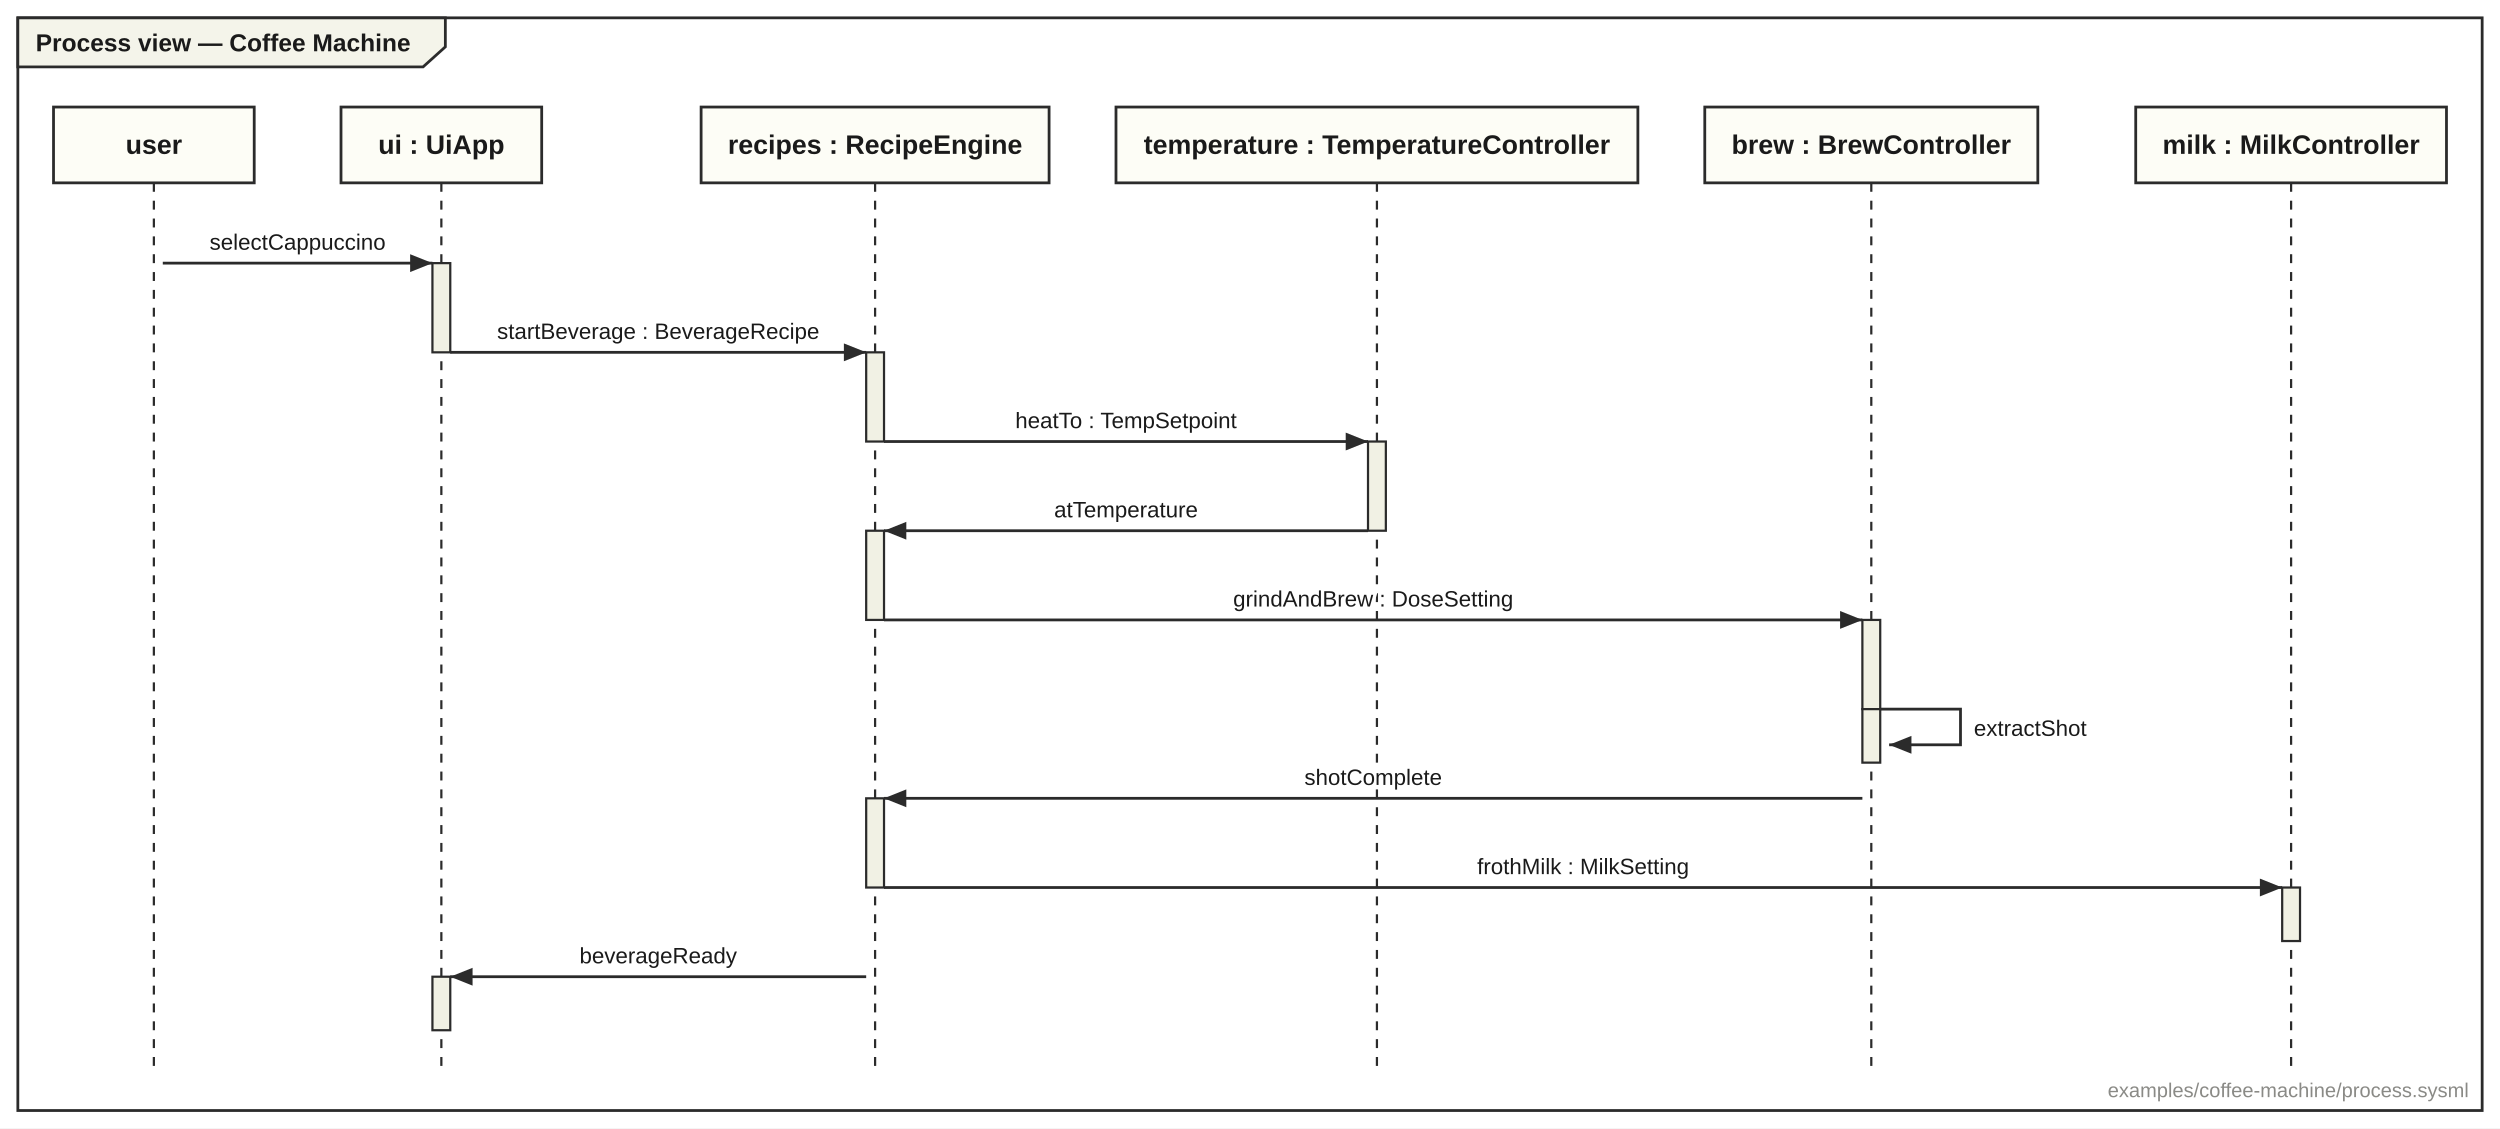
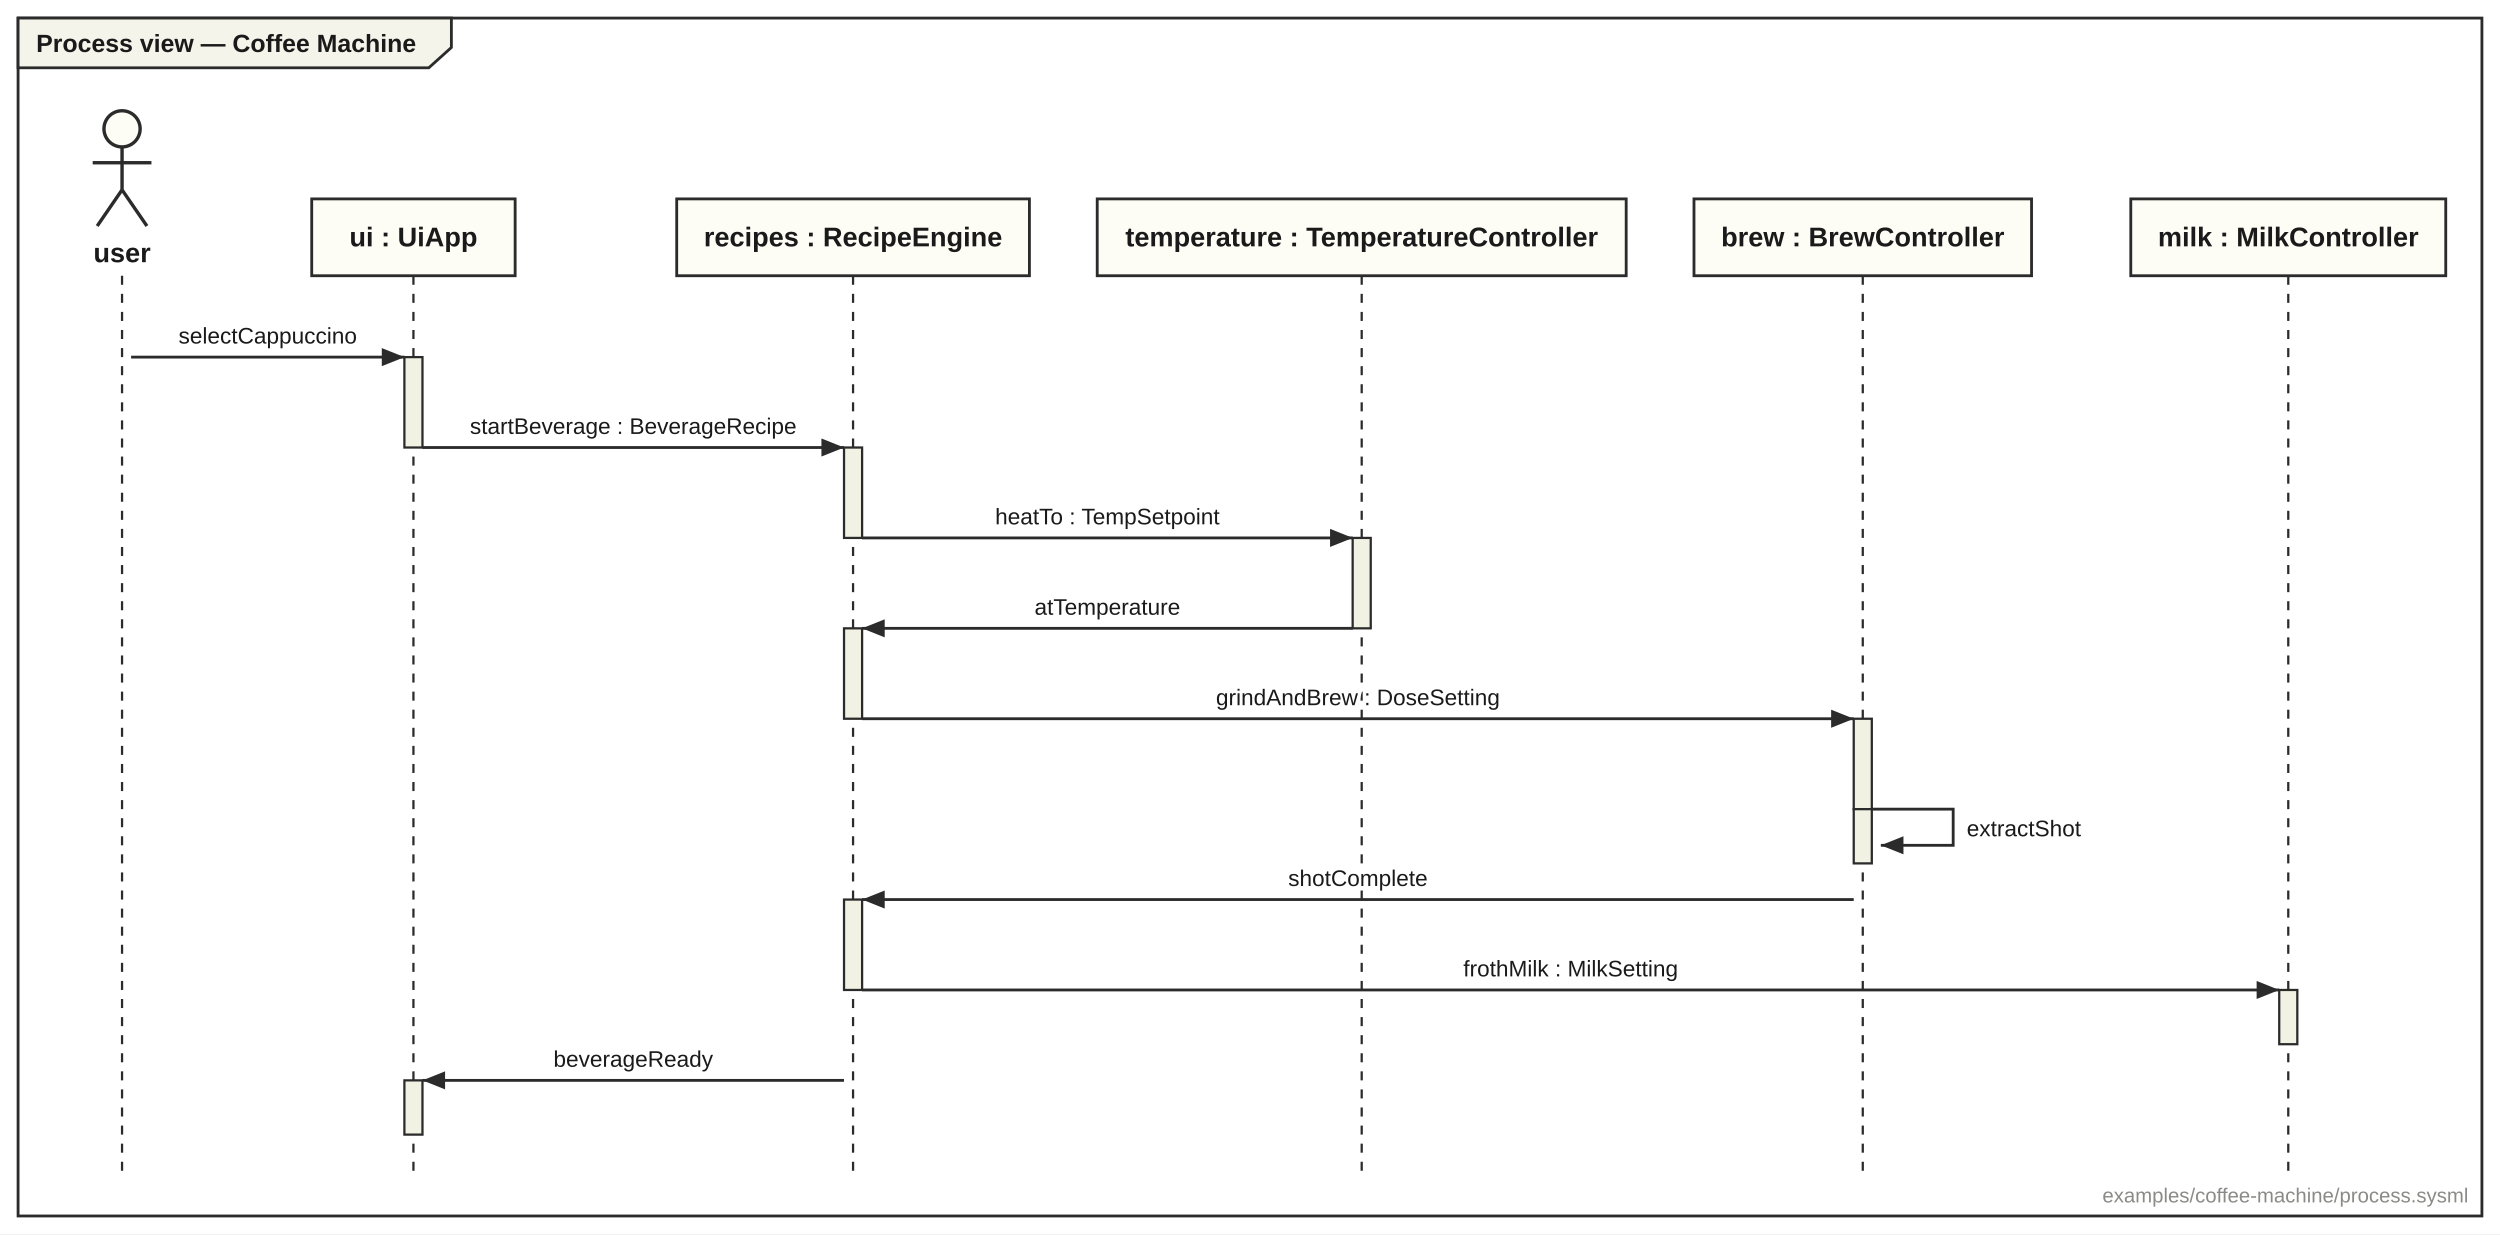
- <svg xmlns="http://www.w3.org/2000/svg" width="1121.102" height="506" viewBox="0 0 1121.102 506" font-family="Arial, Helvetica, Segoe UI, sans-serif">
+ <svg xmlns="http://www.w3.org/2000/svg" width="1106.102" height="546" viewBox="0 0 1106.102 546" font-family="Arial, Helvetica, Segoe UI, sans-serif">
  <defs>
    <marker id="msgArrow" markerWidth="12" markerHeight="10" refX="10" refY="4" orient="auto" markerUnits="userSpaceOnUse">
      <path d="M0,0 L10,4 L0,8 z" fill="#2b2b2b" />
    </marker>
  </defs>
-   <rect x="0" y="0" width="1121.102" height="506" fill="white" />
-   <rect x="8" y="8" width="1105.102" height="490" fill="none" stroke="#2b2b2b" stroke-width="1.25" />
+   <rect x="0" y="0" width="1106.102" height="546" fill="white" />
+   <rect x="8" y="8" width="1090.102" height="530" fill="none" stroke="#2b2b2b" stroke-width="1.25" />
  <path d="M8,8 L8,30 L189.713,30 L199.713,21 L199.713,8 Z" fill="#f4f4ea" stroke="#2b2b2b" stroke-width="1.25" />
  <text x="16" y="23" font-size="11" font-weight="600" fill="#1a1a1a">Process view — Coffee Machine</text>
-   <text x="1107.102" y="492" text-anchor="end" font-size="9" fill="#8a8a86">examples/coffee-machine/process.sysml</text>
+   <text x="1092.102" y="532" text-anchor="end" font-size="9" fill="#8a8a86">examples/coffee-machine/process.sysml</text>
  <g>
-     <rect x="24" y="48" width="90" height="34" fill="#fdfdf6" stroke="#2b2b2b" stroke-width="1.25" />
-     <text x="69" y="69" text-anchor="middle" font-size="12" font-weight="600" fill="#1a1a1a">user</text>
-     <line x1="69" y1="82" x2="69" y2="478" stroke="#2b2b2b" stroke-width="1" stroke-dasharray="4 4" />
+     <g stroke="#2b2b2b" stroke-width="1.5" fill="none">
+       <circle cx="54" cy="57" r="8" fill="#fdfdf6" />
+       <line x1="54" y1="65" x2="54" y2="84" />
+       <line x1="41" y1="72" x2="67" y2="72" />
+       <line x1="54" y1="84" x2="43" y2="100" />
+       <line x1="54" y1="84" x2="65" y2="100" />
+     </g>
+     <text x="54" y="116" text-anchor="middle" font-size="12" font-weight="600" fill="#1a1a1a">user</text>
+     <line x1="54" y1="122" x2="54" y2="518" stroke="#2b2b2b" stroke-width="1" stroke-dasharray="4 4" />
  </g>
  <g>
-     <rect x="152.92" y="48" width="90" height="34" fill="#fdfdf6" stroke="#2b2b2b" stroke-width="1.25" />
-     <text x="197.92" y="69" text-anchor="middle" font-size="12" font-weight="600" fill="#1a1a1a">ui : UiApp</text>
-     <line x1="197.92" y1="82" x2="197.92" y2="478" stroke="#2b2b2b" stroke-width="1" stroke-dasharray="4 4" />
+     <rect x="137.92" y="88" width="90" height="34" fill="#fdfdf6" stroke="#2b2b2b" stroke-width="1.25" />
+     <text x="182.92" y="109" text-anchor="middle" font-size="12" font-weight="600" fill="#1a1a1a">ui : UiApp</text>
+     <line x1="182.92" y1="122" x2="182.92" y2="518" stroke="#2b2b2b" stroke-width="1" stroke-dasharray="4 4" />
  </g>
  <g>
-     <rect x="314.406" y="48" width="156.048" height="34" fill="#fdfdf6" stroke="#2b2b2b" stroke-width="1.25" />
-     <text x="392.43" y="69" text-anchor="middle" font-size="12" font-weight="600" fill="#1a1a1a">recipes : RecipeEngine</text>
-     <line x1="392.43" y1="82" x2="392.43" y2="478" stroke="#2b2b2b" stroke-width="1" stroke-dasharray="4 4" />
+     <rect x="299.406" y="88" width="156.048" height="34" fill="#fdfdf6" stroke="#2b2b2b" stroke-width="1.25" />
+     <text x="377.43" y="109" text-anchor="middle" font-size="12" font-weight="600" fill="#1a1a1a">recipes : RecipeEngine</text>
+     <line x1="377.43" y1="122" x2="377.43" y2="518" stroke="#2b2b2b" stroke-width="1" stroke-dasharray="4 4" />
  </g>
  <g>
-     <rect x="500.454" y="48" width="234.036" height="34" fill="#fdfdf6" stroke="#2b2b2b" stroke-width="1.25" />
-     <text x="617.472" y="69" text-anchor="middle" font-size="12" font-weight="600" fill="#1a1a1a">temperature : TemperatureController</text>
-     <line x1="617.472" y1="82" x2="617.472" y2="478" stroke="#2b2b2b" stroke-width="1" stroke-dasharray="4 4" />
+     <rect x="485.454" y="88" width="234.036" height="34" fill="#fdfdf6" stroke="#2b2b2b" stroke-width="1.25" />
+     <text x="602.472" y="109" text-anchor="middle" font-size="12" font-weight="600" fill="#1a1a1a">temperature : TemperatureController</text>
+     <line x1="602.472" y1="122" x2="602.472" y2="518" stroke="#2b2b2b" stroke-width="1" stroke-dasharray="4 4" />
  </g>
  <g>
-     <rect x="764.49" y="48" width="149.352" height="34" fill="#fdfdf6" stroke="#2b2b2b" stroke-width="1.25" />
-     <text x="839.166" y="69" text-anchor="middle" font-size="12" font-weight="600" fill="#1a1a1a">brew : BrewController</text>
-     <line x1="839.166" y1="82" x2="839.166" y2="478" stroke="#2b2b2b" stroke-width="1" stroke-dasharray="4 4" />
+     <rect x="749.49" y="88" width="149.352" height="34" fill="#fdfdf6" stroke="#2b2b2b" stroke-width="1.25" />
+     <text x="824.166" y="109" text-anchor="middle" font-size="12" font-weight="600" fill="#1a1a1a">brew : BrewController</text>
+     <line x1="824.166" y1="122" x2="824.166" y2="518" stroke="#2b2b2b" stroke-width="1" stroke-dasharray="4 4" />
  </g>
  <g>
-     <rect x="957.746" y="48" width="139.356" height="34" fill="#fdfdf6" stroke="#2b2b2b" stroke-width="1.25" />
-     <text x="1027.424" y="69" text-anchor="middle" font-size="12" font-weight="600" fill="#1a1a1a">milk : MilkController</text>
-     <line x1="1027.424" y1="82" x2="1027.424" y2="478" stroke="#2b2b2b" stroke-width="1" stroke-dasharray="4 4" />
+     <rect x="942.746" y="88" width="139.356" height="34" fill="#fdfdf6" stroke="#2b2b2b" stroke-width="1.25" />
+     <text x="1012.424" y="109" text-anchor="middle" font-size="12" font-weight="600" fill="#1a1a1a">milk : MilkController</text>
+     <line x1="1012.424" y1="122" x2="1012.424" y2="518" stroke="#2b2b2b" stroke-width="1" stroke-dasharray="4 4" />
  </g>
-   <rect x="193.92" y="118" width="8" height="40" fill="#f1f1e4" stroke="#2b2b2b" stroke-width="1" />
-   <rect x="388.43" y="158" width="8" height="40" fill="#f1f1e4" stroke="#2b2b2b" stroke-width="1" />
-   <rect x="613.472" y="198" width="8" height="40" fill="#f1f1e4" stroke="#2b2b2b" stroke-width="1" />
-   <rect x="388.43" y="238" width="8" height="40" fill="#f1f1e4" stroke="#2b2b2b" stroke-width="1" />
-   <rect x="835.166" y="278" width="8" height="40" fill="#f1f1e4" stroke="#2b2b2b" stroke-width="1" />
-   <rect x="835.166" y="318" width="8" height="24" fill="#f1f1e4" stroke="#2b2b2b" stroke-width="1" />
-   <rect x="388.43" y="358" width="8" height="40" fill="#f1f1e4" stroke="#2b2b2b" stroke-width="1" />
-   <rect x="1023.424" y="398" width="8" height="24" fill="#f1f1e4" stroke="#2b2b2b" stroke-width="1" />
-   <rect x="193.92" y="438" width="8" height="24" fill="#f1f1e4" stroke="#2b2b2b" stroke-width="1" />
+   <rect x="178.92" y="158" width="8" height="40" fill="#f1f1e4" stroke="#2b2b2b" stroke-width="1" />
+   <rect x="373.43" y="198" width="8" height="40" fill="#f1f1e4" stroke="#2b2b2b" stroke-width="1" />
+   <rect x="598.472" y="238" width="8" height="40" fill="#f1f1e4" stroke="#2b2b2b" stroke-width="1" />
+   <rect x="373.43" y="278" width="8" height="40" fill="#f1f1e4" stroke="#2b2b2b" stroke-width="1" />
+   <rect x="820.166" y="318" width="8" height="40" fill="#f1f1e4" stroke="#2b2b2b" stroke-width="1" />
+   <rect x="820.166" y="358" width="8" height="24" fill="#f1f1e4" stroke="#2b2b2b" stroke-width="1" />
+   <rect x="373.43" y="398" width="8" height="40" fill="#f1f1e4" stroke="#2b2b2b" stroke-width="1" />
+   <rect x="1008.424" y="438" width="8" height="24" fill="#f1f1e4" stroke="#2b2b2b" stroke-width="1" />
+   <rect x="178.92" y="478" width="8" height="24" fill="#f1f1e4" stroke="#2b2b2b" stroke-width="1" />
  <g>
-     <line x1="73" y1="118" x2="193.92" y2="118" stroke="#2b2b2b" stroke-width="1.25" marker-end="url(#msgArrow)" />
-     <text x="133.46" y="112" text-anchor="middle" font-size="10" fill="#1a1a1a" paint-order="stroke" stroke="white" stroke-width="3">selectCappuccino</text>
+     <line x1="58" y1="158" x2="178.92" y2="158" stroke="#2b2b2b" stroke-width="1.25" marker-end="url(#msgArrow)" />
+     <text x="118.46" y="152" text-anchor="middle" font-size="10" fill="#1a1a1a" paint-order="stroke" stroke="white" stroke-width="3">selectCappuccino</text>
  </g>
  <g>
-     <line x1="201.92" y1="158" x2="388.43" y2="158" stroke="#2b2b2b" stroke-width="1.25" marker-end="url(#msgArrow)" />
-     <text x="295.175" y="152" text-anchor="middle" font-size="10" fill="#1a1a1a" paint-order="stroke" stroke="white" stroke-width="3">startBeverage : BeverageRecipe</text>
+     <line x1="186.92" y1="198" x2="373.43" y2="198" stroke="#2b2b2b" stroke-width="1.25" marker-end="url(#msgArrow)" />
+     <text x="280.175" y="192" text-anchor="middle" font-size="10" fill="#1a1a1a" paint-order="stroke" stroke="white" stroke-width="3">startBeverage : BeverageRecipe</text>
  </g>
  <g>
-     <line x1="396.43" y1="198" x2="613.472" y2="198" stroke="#2b2b2b" stroke-width="1.25" marker-end="url(#msgArrow)" />
-     <text x="504.951" y="192" text-anchor="middle" font-size="10" fill="#1a1a1a" paint-order="stroke" stroke="white" stroke-width="3">heatTo : TempSetpoint</text>
+     <line x1="381.43" y1="238" x2="598.472" y2="238" stroke="#2b2b2b" stroke-width="1.25" marker-end="url(#msgArrow)" />
+     <text x="489.951" y="232" text-anchor="middle" font-size="10" fill="#1a1a1a" paint-order="stroke" stroke="white" stroke-width="3">heatTo : TempSetpoint</text>
  </g>
  <g>
-     <line x1="613.472" y1="238" x2="396.43" y2="238" stroke="#2b2b2b" stroke-width="1.25" marker-end="url(#msgArrow)" />
-     <text x="504.951" y="232" text-anchor="middle" font-size="10" fill="#1a1a1a" paint-order="stroke" stroke="white" stroke-width="3">atTemperature</text>
+     <line x1="598.472" y1="278" x2="381.43" y2="278" stroke="#2b2b2b" stroke-width="1.25" marker-end="url(#msgArrow)" />
+     <text x="489.951" y="272" text-anchor="middle" font-size="10" fill="#1a1a1a" paint-order="stroke" stroke="white" stroke-width="3">atTemperature</text>
  </g>
  <g>
-     <line x1="396.43" y1="278" x2="835.166" y2="278" stroke="#2b2b2b" stroke-width="1.25" marker-end="url(#msgArrow)" />
-     <text x="615.798" y="272" text-anchor="middle" font-size="10" fill="#1a1a1a" paint-order="stroke" stroke="white" stroke-width="3">grindAndBrew : DoseSetting</text>
+     <line x1="381.43" y1="318" x2="820.166" y2="318" stroke="#2b2b2b" stroke-width="1.25" marker-end="url(#msgArrow)" />
+     <text x="600.798" y="312" text-anchor="middle" font-size="10" fill="#1a1a1a" paint-order="stroke" stroke="white" stroke-width="3">grindAndBrew : DoseSetting</text>
  </g>
  <g>
-     <polyline points="843.166,318 879.166,318 879.166,334 847.166,334" fill="none" stroke="#2b2b2b" stroke-width="1.25" marker-end="url(#msgArrow)" />
-     <text x="885.166" y="330" font-size="10" fill="#1a1a1a">extractShot</text>
+     <polyline points="828.166,358 864.166,358 864.166,374 832.166,374" fill="none" stroke="#2b2b2b" stroke-width="1.25" marker-end="url(#msgArrow)" />
+     <text x="870.166" y="370" font-size="10" fill="#1a1a1a">extractShot</text>
  </g>
  <g>
-     <line x1="835.166" y1="358" x2="396.43" y2="358" stroke="#2b2b2b" stroke-width="1.25" marker-end="url(#msgArrow)" />
-     <text x="615.798" y="352" text-anchor="middle" font-size="10" fill="#1a1a1a" paint-order="stroke" stroke="white" stroke-width="3">shotComplete</text>
+     <line x1="820.166" y1="398" x2="381.43" y2="398" stroke="#2b2b2b" stroke-width="1.25" marker-end="url(#msgArrow)" />
+     <text x="600.798" y="392" text-anchor="middle" font-size="10" fill="#1a1a1a" paint-order="stroke" stroke="white" stroke-width="3">shotComplete</text>
  </g>
  <g>
-     <line x1="396.43" y1="398" x2="1023.424" y2="398" stroke="#2b2b2b" stroke-width="1.25" marker-end="url(#msgArrow)" />
-     <text x="709.927" y="392" text-anchor="middle" font-size="10" fill="#1a1a1a" paint-order="stroke" stroke="white" stroke-width="3">frothMilk : MilkSetting</text>
+     <line x1="381.43" y1="438" x2="1008.424" y2="438" stroke="#2b2b2b" stroke-width="1.25" marker-end="url(#msgArrow)" />
+     <text x="694.927" y="432" text-anchor="middle" font-size="10" fill="#1a1a1a" paint-order="stroke" stroke="white" stroke-width="3">frothMilk : MilkSetting</text>
  </g>
  <g>
-     <line x1="388.43" y1="438" x2="201.92" y2="438" stroke="#2b2b2b" stroke-width="1.25" marker-end="url(#msgArrow)" />
-     <text x="295.175" y="432" text-anchor="middle" font-size="10" fill="#1a1a1a" paint-order="stroke" stroke="white" stroke-width="3">beverageReady</text>
+     <line x1="373.43" y1="478" x2="186.92" y2="478" stroke="#2b2b2b" stroke-width="1.25" marker-end="url(#msgArrow)" />
+     <text x="280.175" y="472" text-anchor="middle" font-size="10" fill="#1a1a1a" paint-order="stroke" stroke="white" stroke-width="3">beverageReady</text>
  </g>
</svg>
